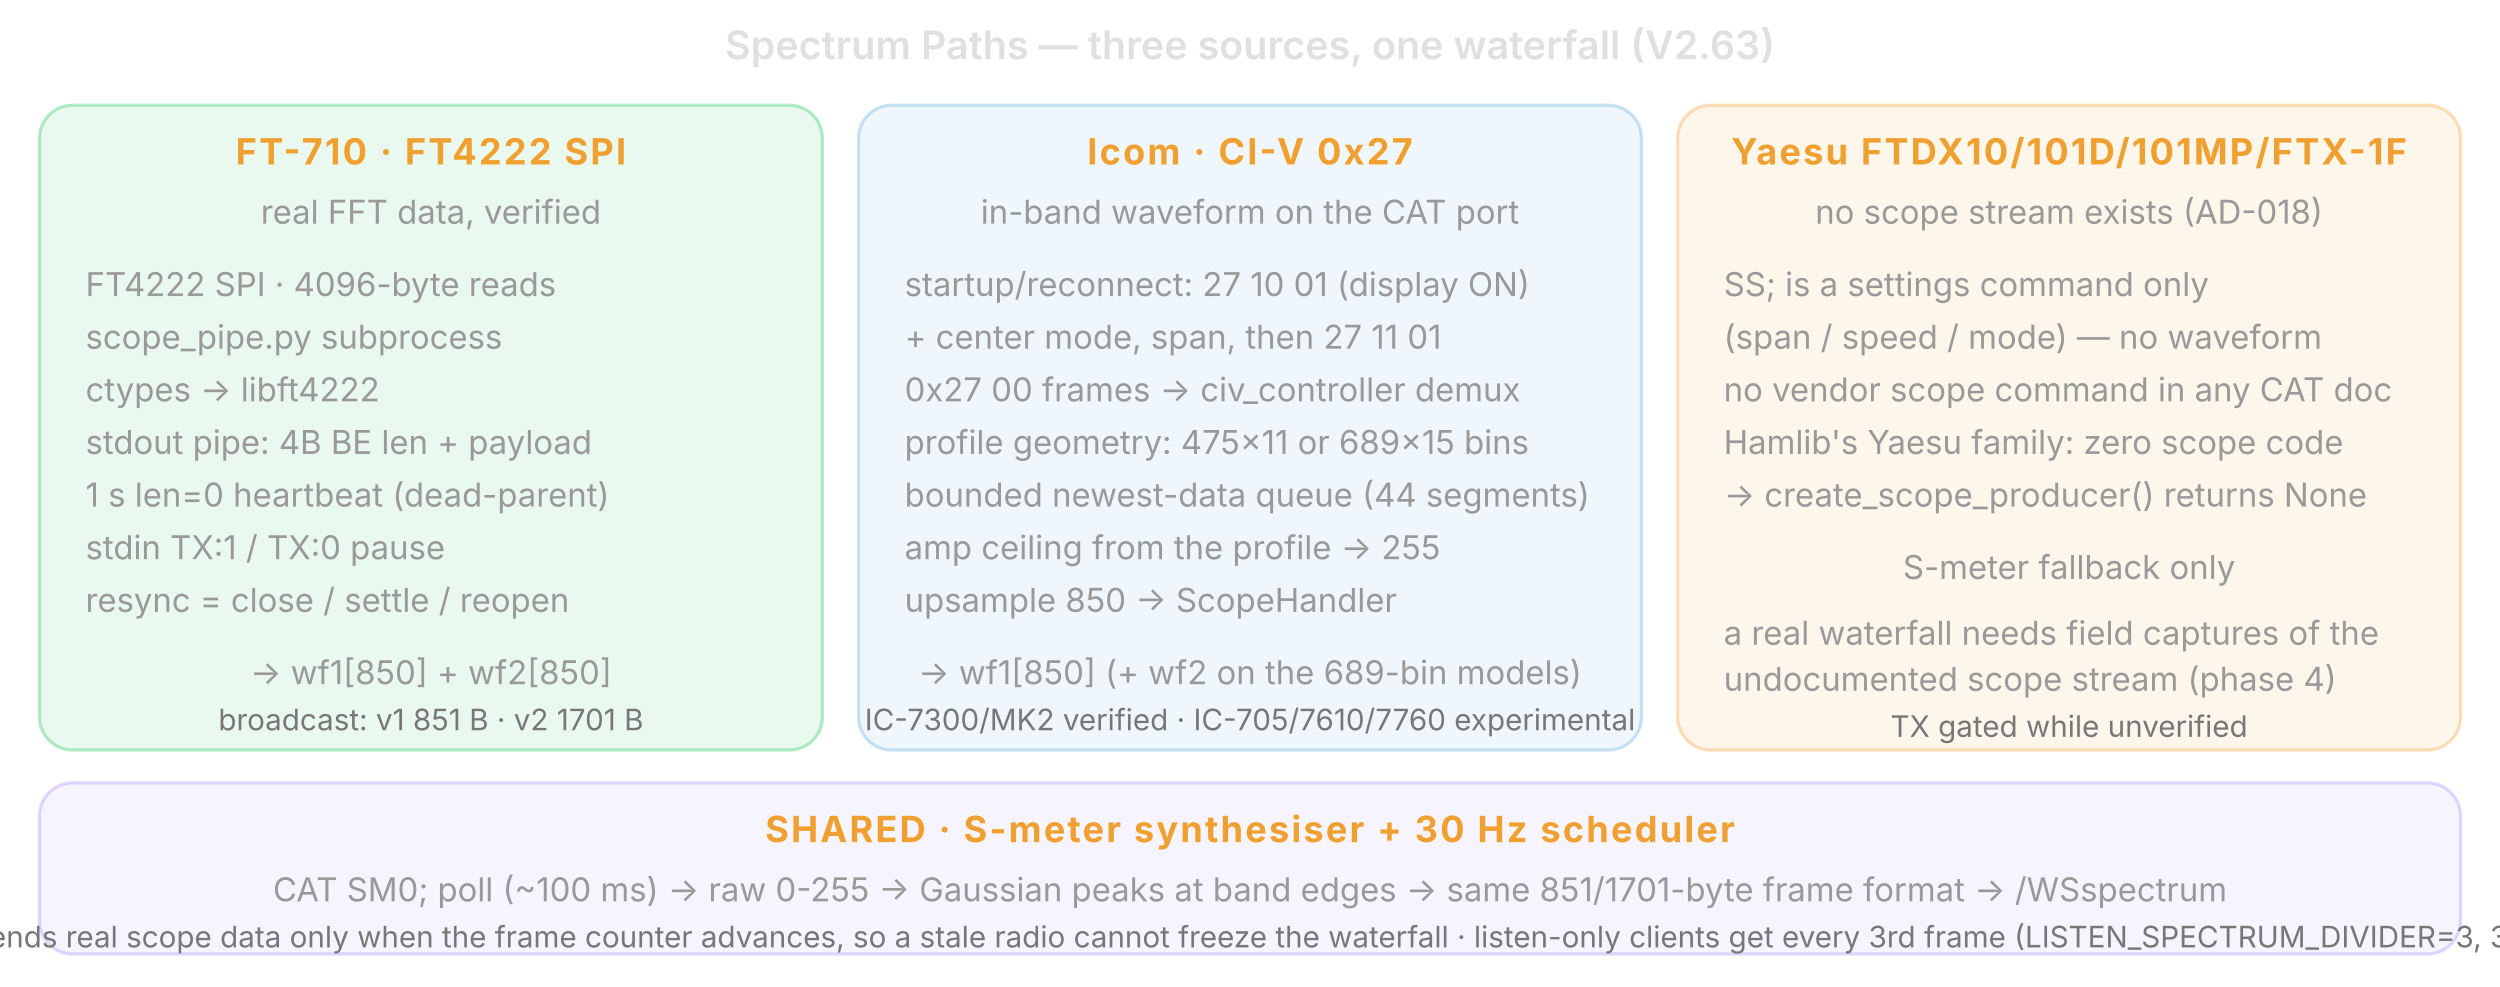
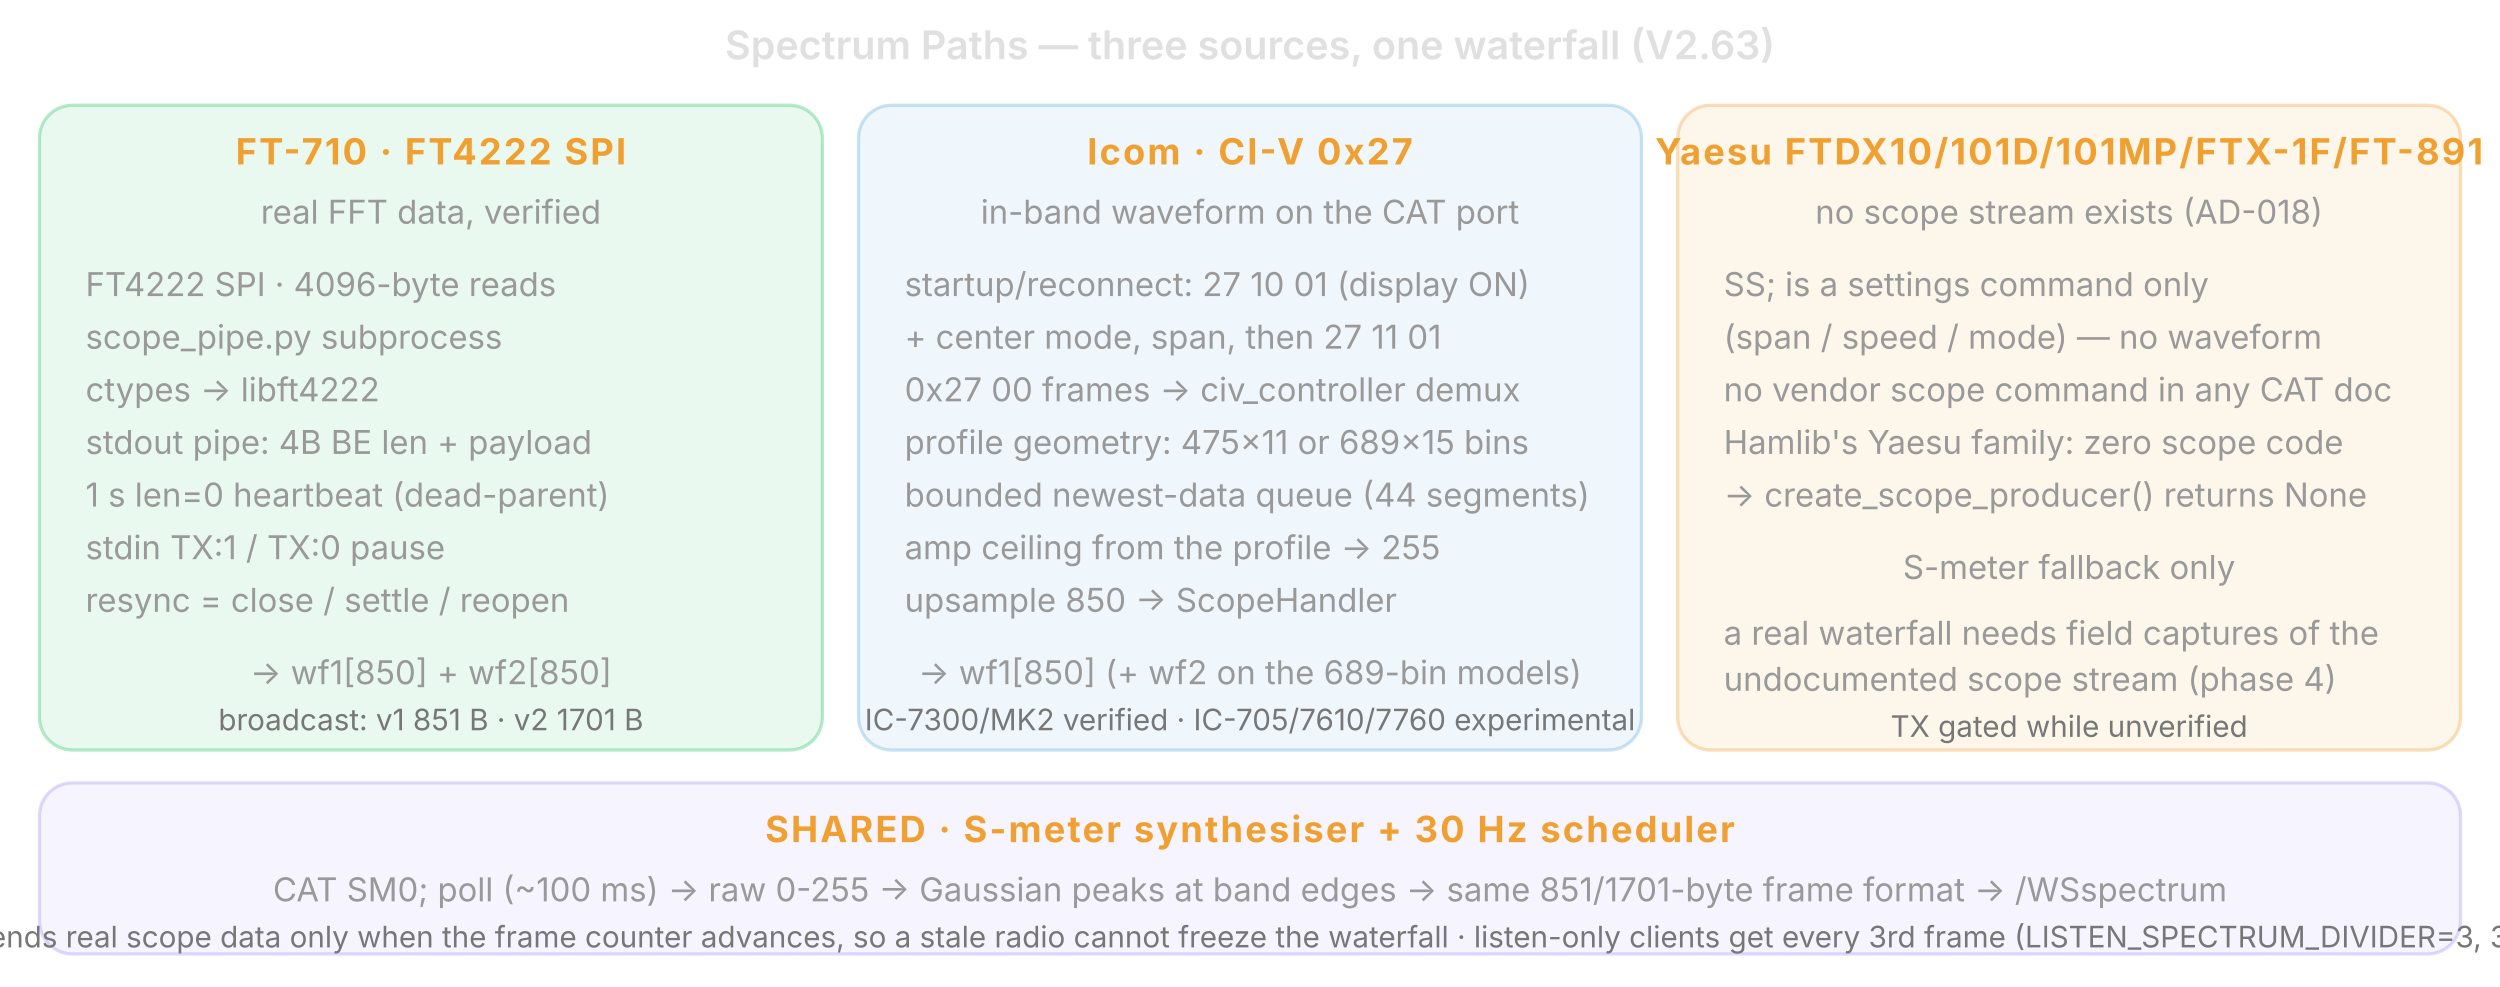
<svg xmlns="http://www.w3.org/2000/svg" viewBox="0 0 760 300">
  <defs>
    <marker id="arr" viewBox="0 0 10 10" refX="8" refY="5" markerWidth="6" markerHeight="6" orient="auto">
      <path d="M0,0 L10,5 L0,10 Z" fill="#888" />
    </marker>
  </defs>
  <style>text{font-family:Inter,-apple-system,sans-serif}.b{fill:#e0e0e0;font-size:12px;font-weight:600}.h{fill:#f0a030;font-size:11px;font-weight:700;letter-spacing:.06em}.m{fill:#999;font-size:10px}.s{fill:#777;font-size:9px}</style>
  <text x="380" y="18" text-anchor="middle" class="b">Spectrum Paths — three sources, one waterfall (V2.63)</text>
  <rect x="12" y="32" width="238" height="196" rx="10" fill="#22c55e18" stroke="#22c55e55" />
  <text x="131" y="50" text-anchor="middle" class="h">FT-710 · FT4222 SPI</text>
  <text x="131" y="68" text-anchor="middle" class="m">real FFT data, verified</text>
  <text x="26" y="90" class="m">FT4222 SPI · 4096-byte reads</text>
  <text x="26" y="106" class="m">scope_pipe.py subprocess</text>
  <text x="26" y="122" class="m">ctypes → libft4222</text>
  <text x="26" y="138" class="m">stdout pipe: 4B BE len + payload</text>
  <text x="26" y="154" class="m">1 s len=0 heartbeat (dead-parent)</text>
  <text x="26" y="170" class="m">stdin TX:1 / TX:0 pause</text>
  <text x="26" y="186" class="m">resync = close / settle / reopen</text>
  <text x="131" y="208" text-anchor="middle" class="m">→ wf1[850] + wf2[850]</text>
  <text x="131" y="222" text-anchor="middle" class="s">broadcast: v1 851 B · v2 1701 B</text>
  <rect x="261" y="32" width="238" height="196" rx="10" fill="#5dade218" stroke="#5dade255" />
  <text x="380" y="50" text-anchor="middle" class="h">Icom · CI-V 0x27</text>
  <text x="380" y="68" text-anchor="middle" class="m">in-band waveform on the CAT port</text>
  <text x="275" y="90" class="m">startup/reconnect: 27 10 01 (display ON)</text>
  <text x="275" y="106" class="m">+ center mode, span, then 27 11 01</text>
  <text x="275" y="122" class="m">0x27 00 frames → civ_controller demux</text>
  <text x="275" y="138" class="m">profile geometry: 475×11 or 689×15 bins</text>
  <text x="275" y="154" class="m">bounded newest-data queue (44 segments)</text>
  <text x="275" y="170" class="m">amp ceiling from the profile → 255</text>
  <text x="275" y="186" class="m">upsample 850 → ScopeHandler</text>
  <text x="380" y="208" text-anchor="middle" class="m">→ wf1[850] (+ wf2 on the 689-bin models)</text>
  <text x="380" y="222" text-anchor="middle" class="s">IC-7300/MK2 verified · IC-705/7610/7760 experimental</text>
  <rect x="510" y="32" width="238" height="196" rx="10" fill="#f0a03018" stroke="#f0a03055" />
-   <text x="629" y="50" text-anchor="middle" class="h">Yaesu FTDX10/101D/101MP/FTX-1F</text>
+   <text x="629" y="50" text-anchor="middle" class="h">Yaesu FTDX10/101D/101MP/FTX-1F/FT-891</text>
  <text x="629" y="68" text-anchor="middle" class="m">no scope stream exists (AD-018)</text>
  <text x="524" y="90" class="m">SS; is a settings command only</text>
  <text x="524" y="106" class="m">(span / speed / mode) — no waveform</text>
  <text x="524" y="122" class="m">no vendor scope command in any CAT doc</text>
  <text x="524" y="138" class="m">Hamlib's Yaesu family: zero scope code</text>
  <text x="524" y="154" class="m">→ create_scope_producer() returns None</text>
  <text x="629" y="176" text-anchor="middle" class="m">S-meter fallback only</text>
  <text x="524" y="196" class="m">a real waterfall needs field captures of the</text>
  <text x="524" y="210" class="m">undocumented scope stream (phase 4)</text>
  <text x="629" y="224" text-anchor="middle" class="s">TX gated while unverified</text>
  <rect x="12" y="238" width="736" height="52" rx="10" fill="#a78bfa18" stroke="#a78bfa55" />
  <text x="380" y="256" text-anchor="middle" class="h">SHARED · S-meter synthesiser + 30 Hz scheduler</text>
  <text x="380" y="274" text-anchor="middle" class="m">CAT SM0; poll (~100 ms) → raw 0-255 → Gaussian peaks at band edges → same 851/1701-byte frame format → /WSspectrum</text>
  <text x="380" y="288" text-anchor="middle" class="s">the scheduler sends real scope data only when the frame counter advances, so a stale radio cannot freeze the waterfall · listen-only clients get every 3rd frame (LISTEN_SPECTRUM_DIVIDER=3, 30 Hz → ~10 Hz)</text>
</svg>
